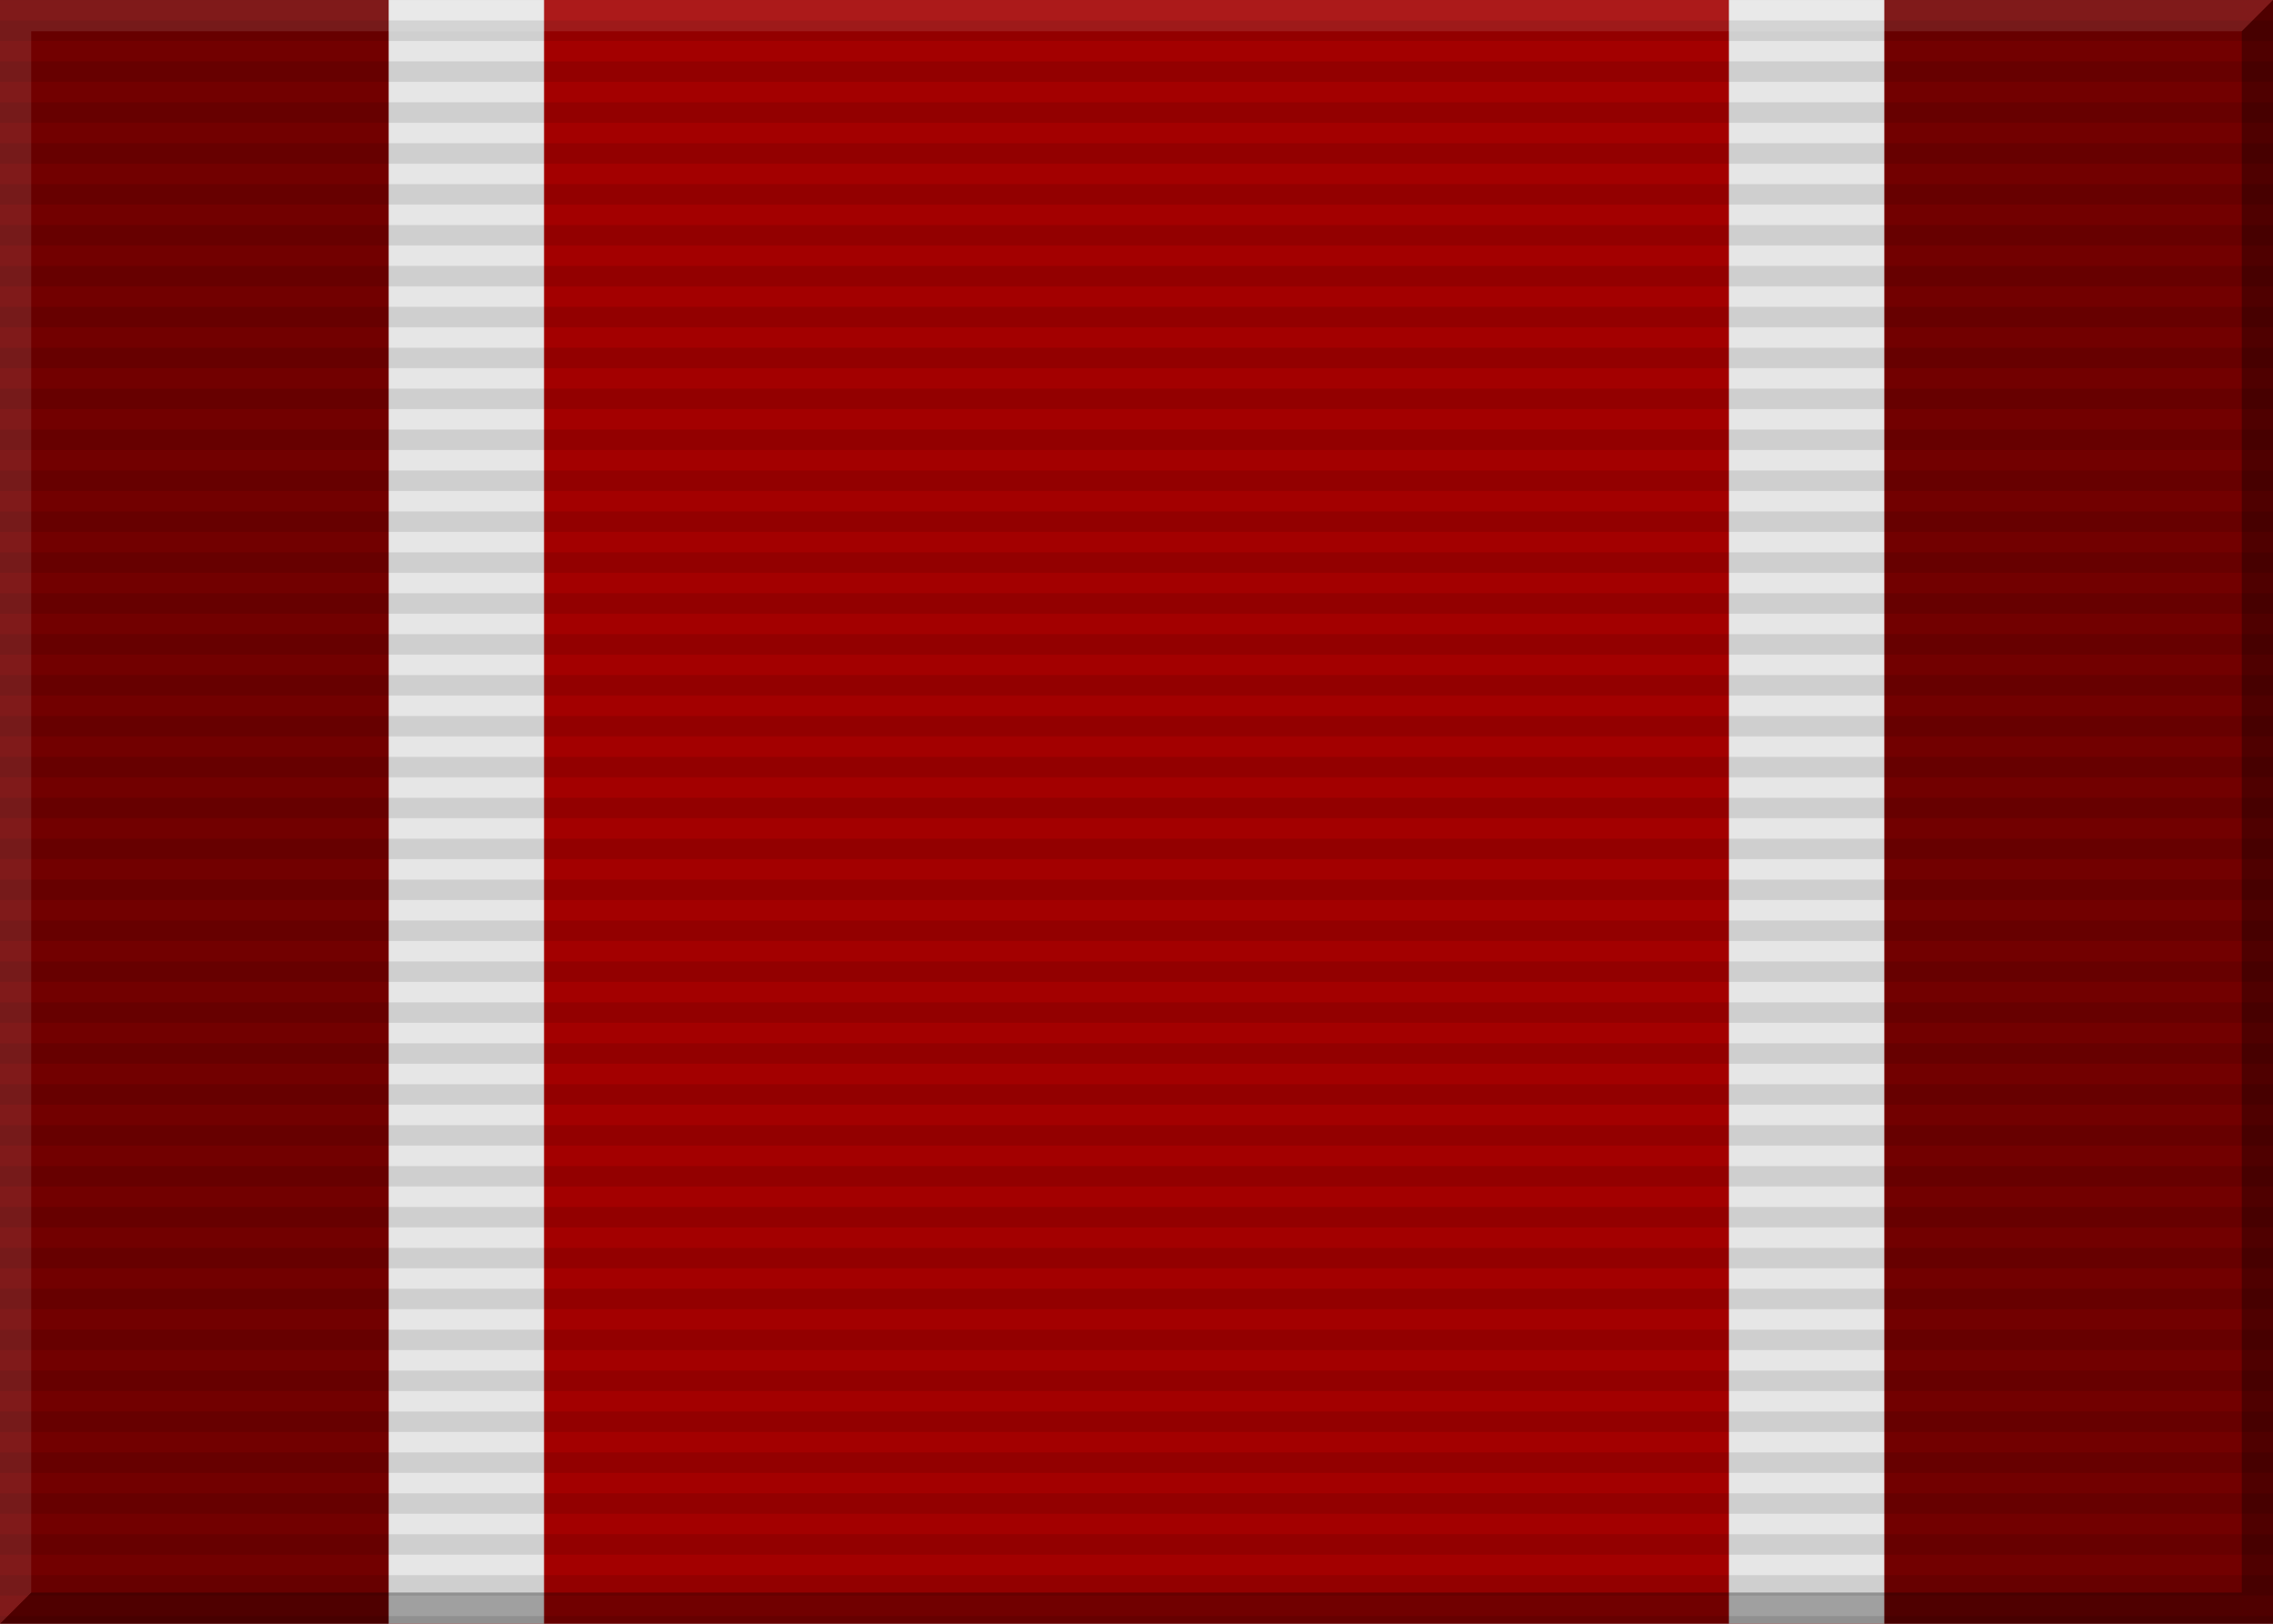
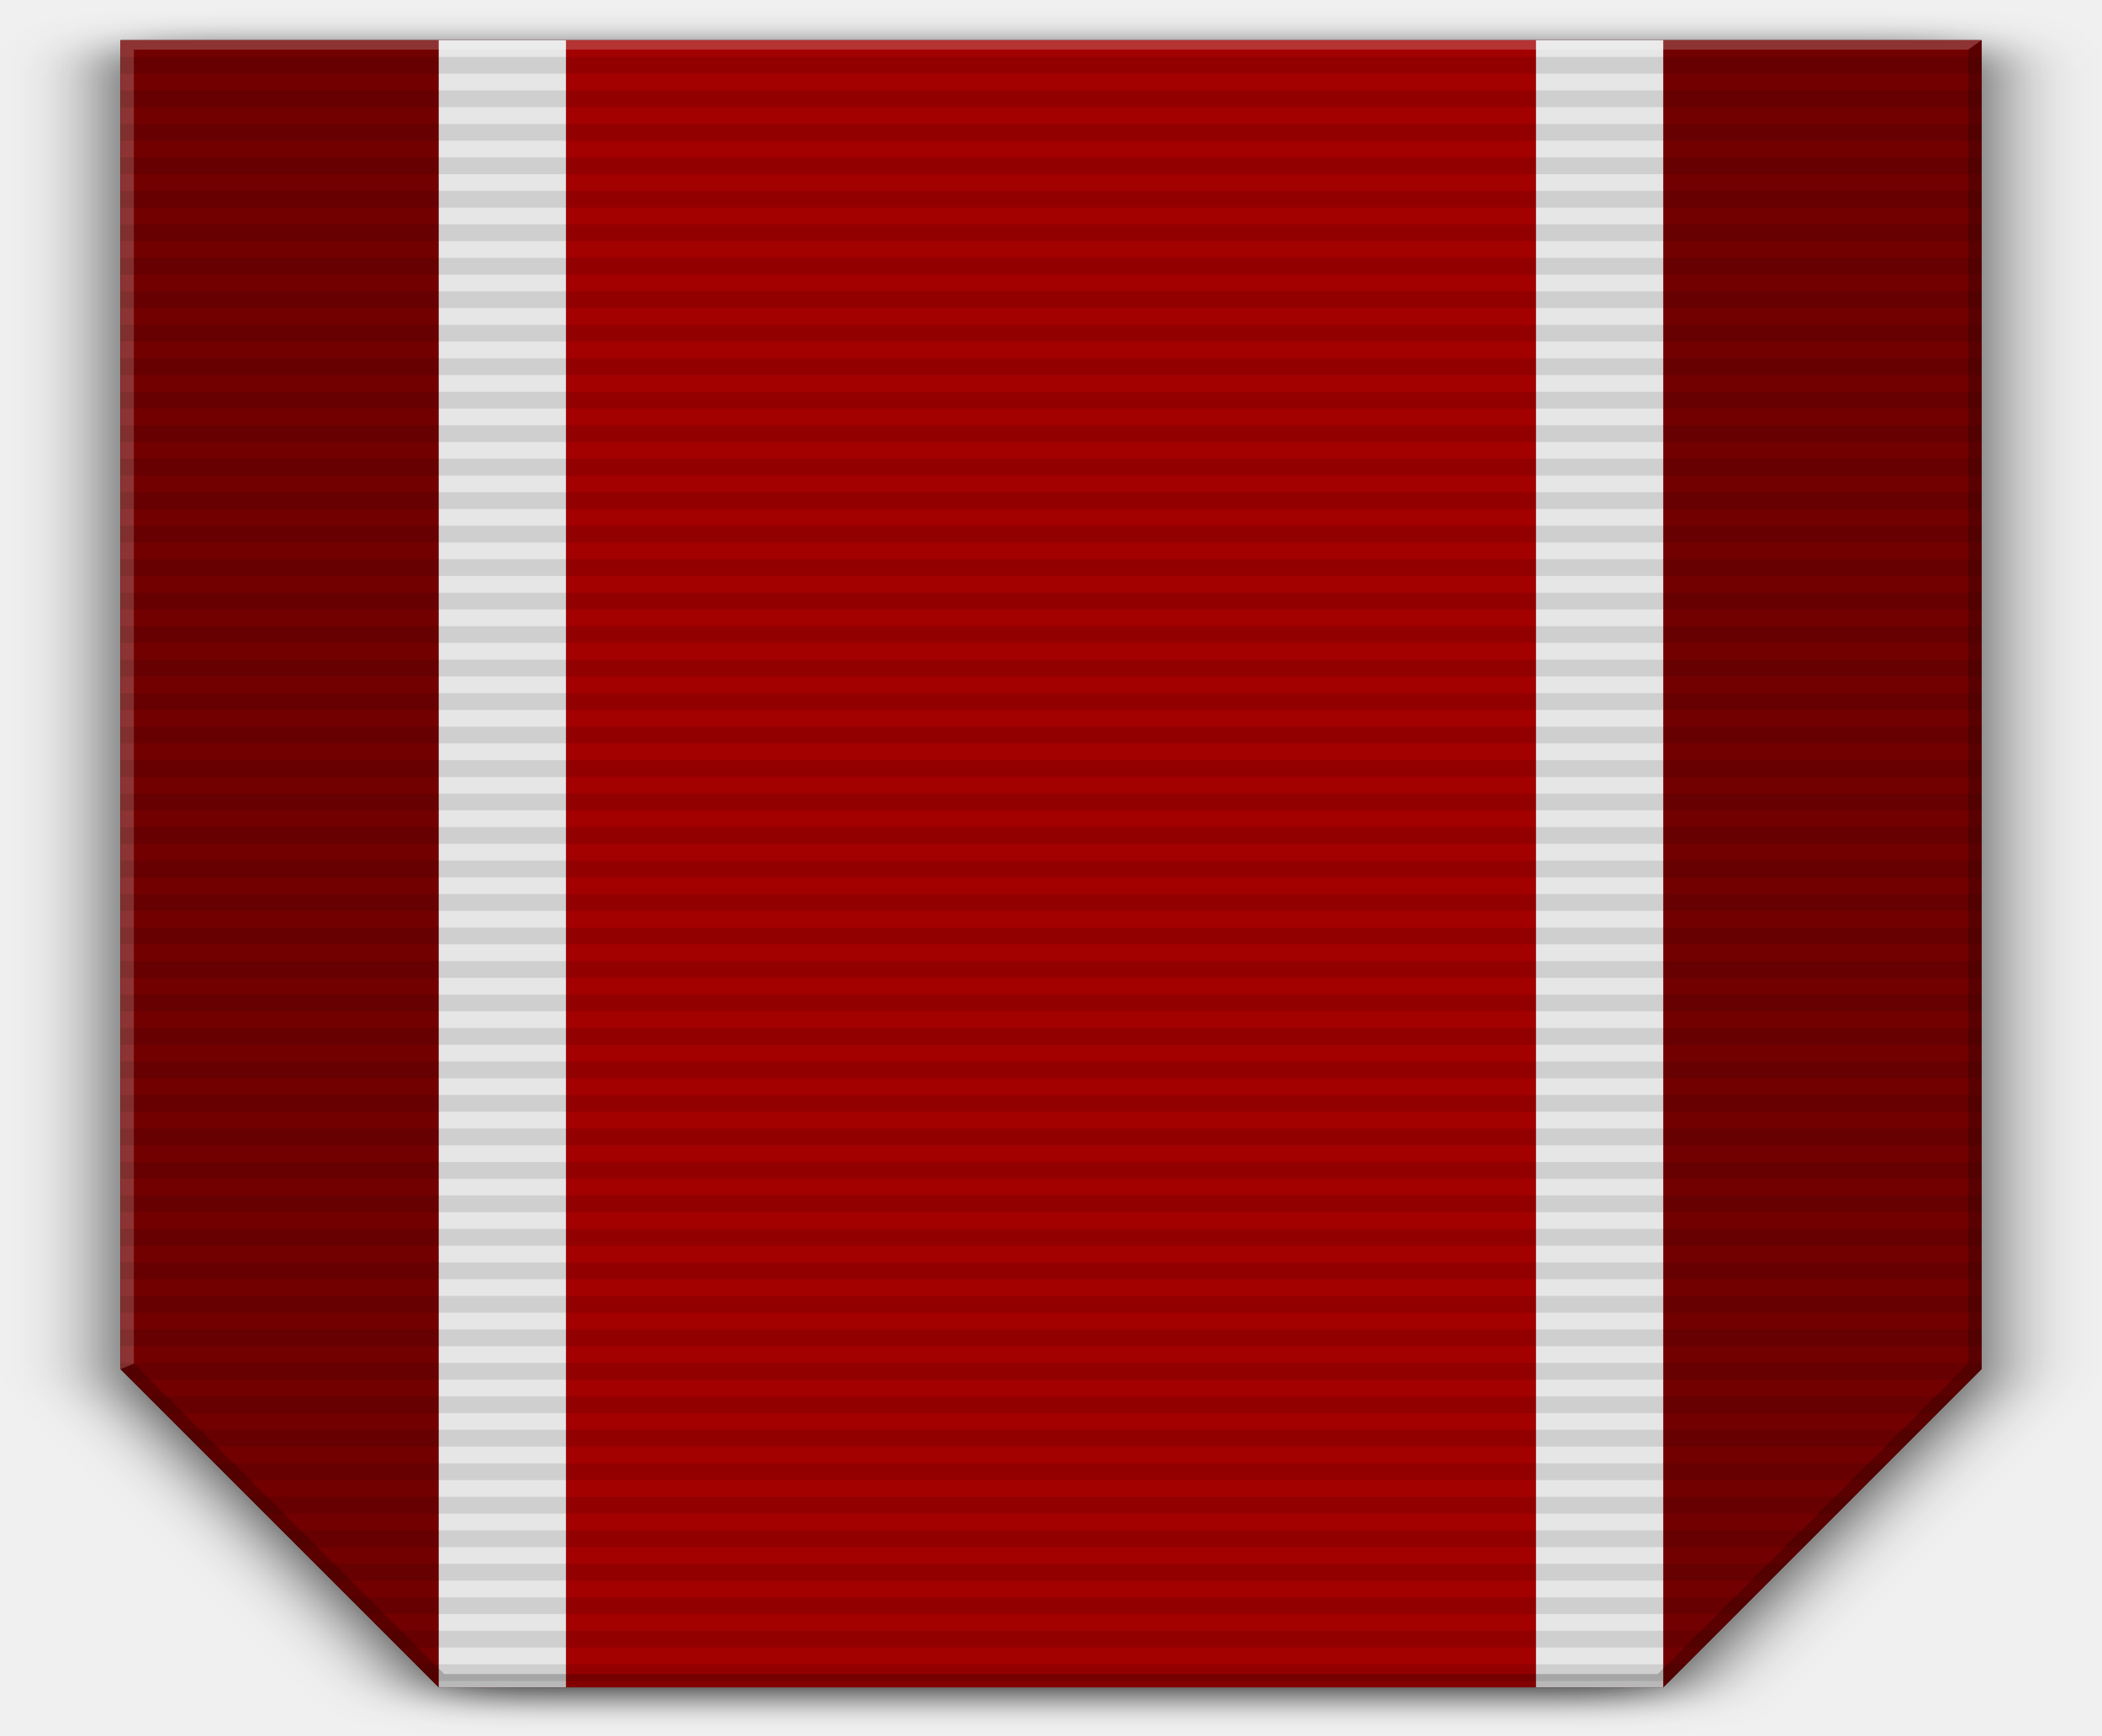
- <svg xmlns="http://www.w3.org/2000/svg" xmlns:xlink="http://www.w3.org/1999/xlink" width="140" height="100" viewBox="0 0 140 100" version="1.1" id="svg1">
+ <svg xmlns="http://www.w3.org/2000/svg" xmlns:xlink="http://www.w3.org/1999/xlink" width="158.142" height="130.613" viewBox="0 0 158.142 130.613" version="1.1" id="svg1">
  <defs id="defs1">
    <pattern xlink:href="#pattern10" preserveAspectRatio="xMidYMid" id="pattern7" patternTransform="rotate(-90)" x="0" y="0" />
    <pattern patternUnits="userSpaceOnUse" width="2" height="24" patternTransform="scale(1)" preserveAspectRatio="xMidYMid" id="pattern10">
      <path style="fill:none;fill-opacity:0.097;stroke:#000000;stroke-width:1;stroke-linecap:butt;stroke-miterlimit:8;stroke-dasharray:none;stroke-opacity:1" d="M 0.5,0 V 24" id="path9" />
      <path style="fill:none;fill-opacity:0.097;stroke:#000000;stroke-width:1;stroke-linecap:butt;stroke-miterlimit:8;stroke-dasharray:none;stroke-opacity:0" d="M 1.5,0 V 24" id="path10" />
    </pattern>
+     <filter style="color-interpolation-filters:sRGB" id="filter39" x="-0.065" y="-0.024" width="1.13" height="1.054">
+       <feFlood result="flood" in="SourceGraphic" flood-opacity="0.8" flood-color="rgb(0,0,0)" id="feFlood38" />
+       <feGaussianBlur result="blur" in="SourceGraphic" stdDeviation="1" id="feGaussianBlur38" />
+       <feOffset result="offset" in="blur" dx="0" dy="0.5" id="feOffset38" />
+       <feComposite result="comp1" operator="in" in="flood" in2="offset" id="feComposite38" />
+       <feComposite result="comp2" operator="over" in="SourceGraphic" in2="comp1" id="feComposite39" />
+     </filter>
  </defs>
-   <g id="layer1" transform="scale(3.779527,1.259842)">
-     <path id="rect1" style="font-variation-settings:'wght' 700;opacity:1;vector-effect:non-scaling-stroke;fill:#a30000;stroke:none;stroke-width:0.265;stroke-miterlimit:8;-inkscape-stroke:hairline" d="M 0,0 H 37.042 V 79.375 H 0 Z" />
-     <path id="rect2" style="font-variation-settings:'wght' 700;opacity:1;vector-effect:non-scaling-stroke;fill:#e6e6e6;stroke:none;stroke-width:0.265;stroke-miterlimit:8;-inkscape-stroke:hairline" d="M 6.333,0 H 8.866 V 79.375 H 6.333 Z M 28.175,0 h 2.533 v 79.375 h -2.533 z" />
-     <path id="rect3" style="font-variation-settings:'wght' 700;opacity:1;vector-effect:non-scaling-stroke;fill-opacity:0.302;stroke:none;stroke-width:0.222;stroke-miterlimit:8;-inkscape-stroke:hairline" d="M 0,0 H 6.333 V 79.375 H 0 Z m 30.709,0 h 6.333 v 79.375 h -6.333 z" />
-     <rect style="font-variation-settings:'wght' 700;opacity:0.1;vector-effect:non-scaling-stroke;fill:url(#pattern7);stroke:none;stroke-width:0.458;stroke-miterlimit:8;-inkscape-stroke:hairline" id="rect4" width="37.042" height="79.375" x="0" y="0" />
-     <g id="g4" style="display:inline" transform="matrix(0.2645833,0,0,0.79375,6.614584,-1.1354685e-6)">
-       <path id="rect4-5" style="font-variation-settings:'wght' 500;opacity:1;fill-opacity:0.305;stroke-width:0.28;stroke-miterlimit:8" d="M 115,1.4305115e-6 113.078,1.922 V 98.078 H -23.078 L -25,100 H 115 Z" />
-       <path id="rect4-7" style="font-variation-settings:'wght' 500;fill:#ffffff;fill-opacity:0.102;stroke-width:0.283;stroke-miterlimit:8" d="M -25,1.4305115e-6 V 100 l 1.922,-1.922 V 1.922 H 113.078 L 115,1.4305115e-6 Z" />
+   <g id="layer2" transform="translate(9.070866,3.023622)">
+     <path id="path8" style="font-variation-settings:'wght' 700;display:inline;opacity:1;vector-effect:non-scaling-stroke;fill:#000000;fill-opacity:1;stroke:none;stroke-width:0.265;stroke-miterlimit:8;-inkscape-stroke:hairline;filter:url(#filter39)" d="M 0,0 H 37.042 V 79.375 L 30.709,98.374 6.333,98.374 0,79.375 Z" transform="scale(3.779527,1.259842)" />
+     <path id="rect1" style="font-variation-settings:'wght' 700;display:inline;opacity:1;vector-effect:non-scaling-stroke;fill:#a30000;stroke:none;stroke-width:0.265;stroke-miterlimit:8;-inkscape-stroke:hairline" d="M 0,0 H 37.042 V 79.375 L 30.709,98.374 6.333,98.374 0,79.375 Z" transform="scale(3.779527,1.259842)" />
+     <path id="rect3" style="font-variation-settings:'wght' 700;display:inline;opacity:1;vector-effect:non-scaling-stroke;fill-opacity:0.302;stroke:none;stroke-width:0.222;stroke-miterlimit:8;-inkscape-stroke:hairline" d="M 0,0 H 6.333 V 98.374 L 0,79.375 Z m 30.709,0 h 6.333 v 79.375 l -6.333,18.999 z" transform="scale(3.779527,1.259842)" />
+     <path id="rect2" style="font-variation-settings:'wght' 700;display:inline;opacity:1;vector-effect:non-scaling-stroke;fill:#e6e6e6;stroke:none;stroke-width:0.265;stroke-miterlimit:8;-inkscape-stroke:hairline" d="M 6.333,0 H 8.866 V 98.374 H 6.333 Z M 28.175,0 h 2.533 v 98.374 h -2.533 z" transform="scale(3.779527,1.259842)" />
+     <g id="layer1" style="opacity:0.2;mix-blend-mode:normal">
+       <path style="fill:#000000;fill-opacity:1;stroke:none;stroke-width:1;stroke-miterlimit:8;stroke-dasharray:none;stroke-opacity:1" d="M 9.114583e-7,100 1,99.586 24.35,122.936 H 115.65 L 139,99.586 V 0.714 L 140,0 V 100 L 116.064,123.936 H 23.936 Z" id="path22" />
+       <path style="fill:#ffffff;fill-opacity:1;stroke:none;stroke-width:1;stroke-miterlimit:8;stroke-dasharray:none;stroke-opacity:1" d="M 140,0 H 0 L 9.114583e-7,100 1,99.586 V 0.714 L 139,0.714 Z" id="path23" />
    </g>
+     <path id="rect4" style="font-variation-settings:'wght' 700;display:inline;opacity:0.1;vector-effect:non-scaling-stroke;fill:url(#pattern7);stroke-width:0.458;stroke-miterlimit:8;-inkscape-stroke:hairline" d="M 0,0 H 37.042 V 79.375 L 30.709,98.374 H 6.333 L 0,79.375 Z" transform="scale(3.779527,1.259842)" />
  </g>
</svg>
